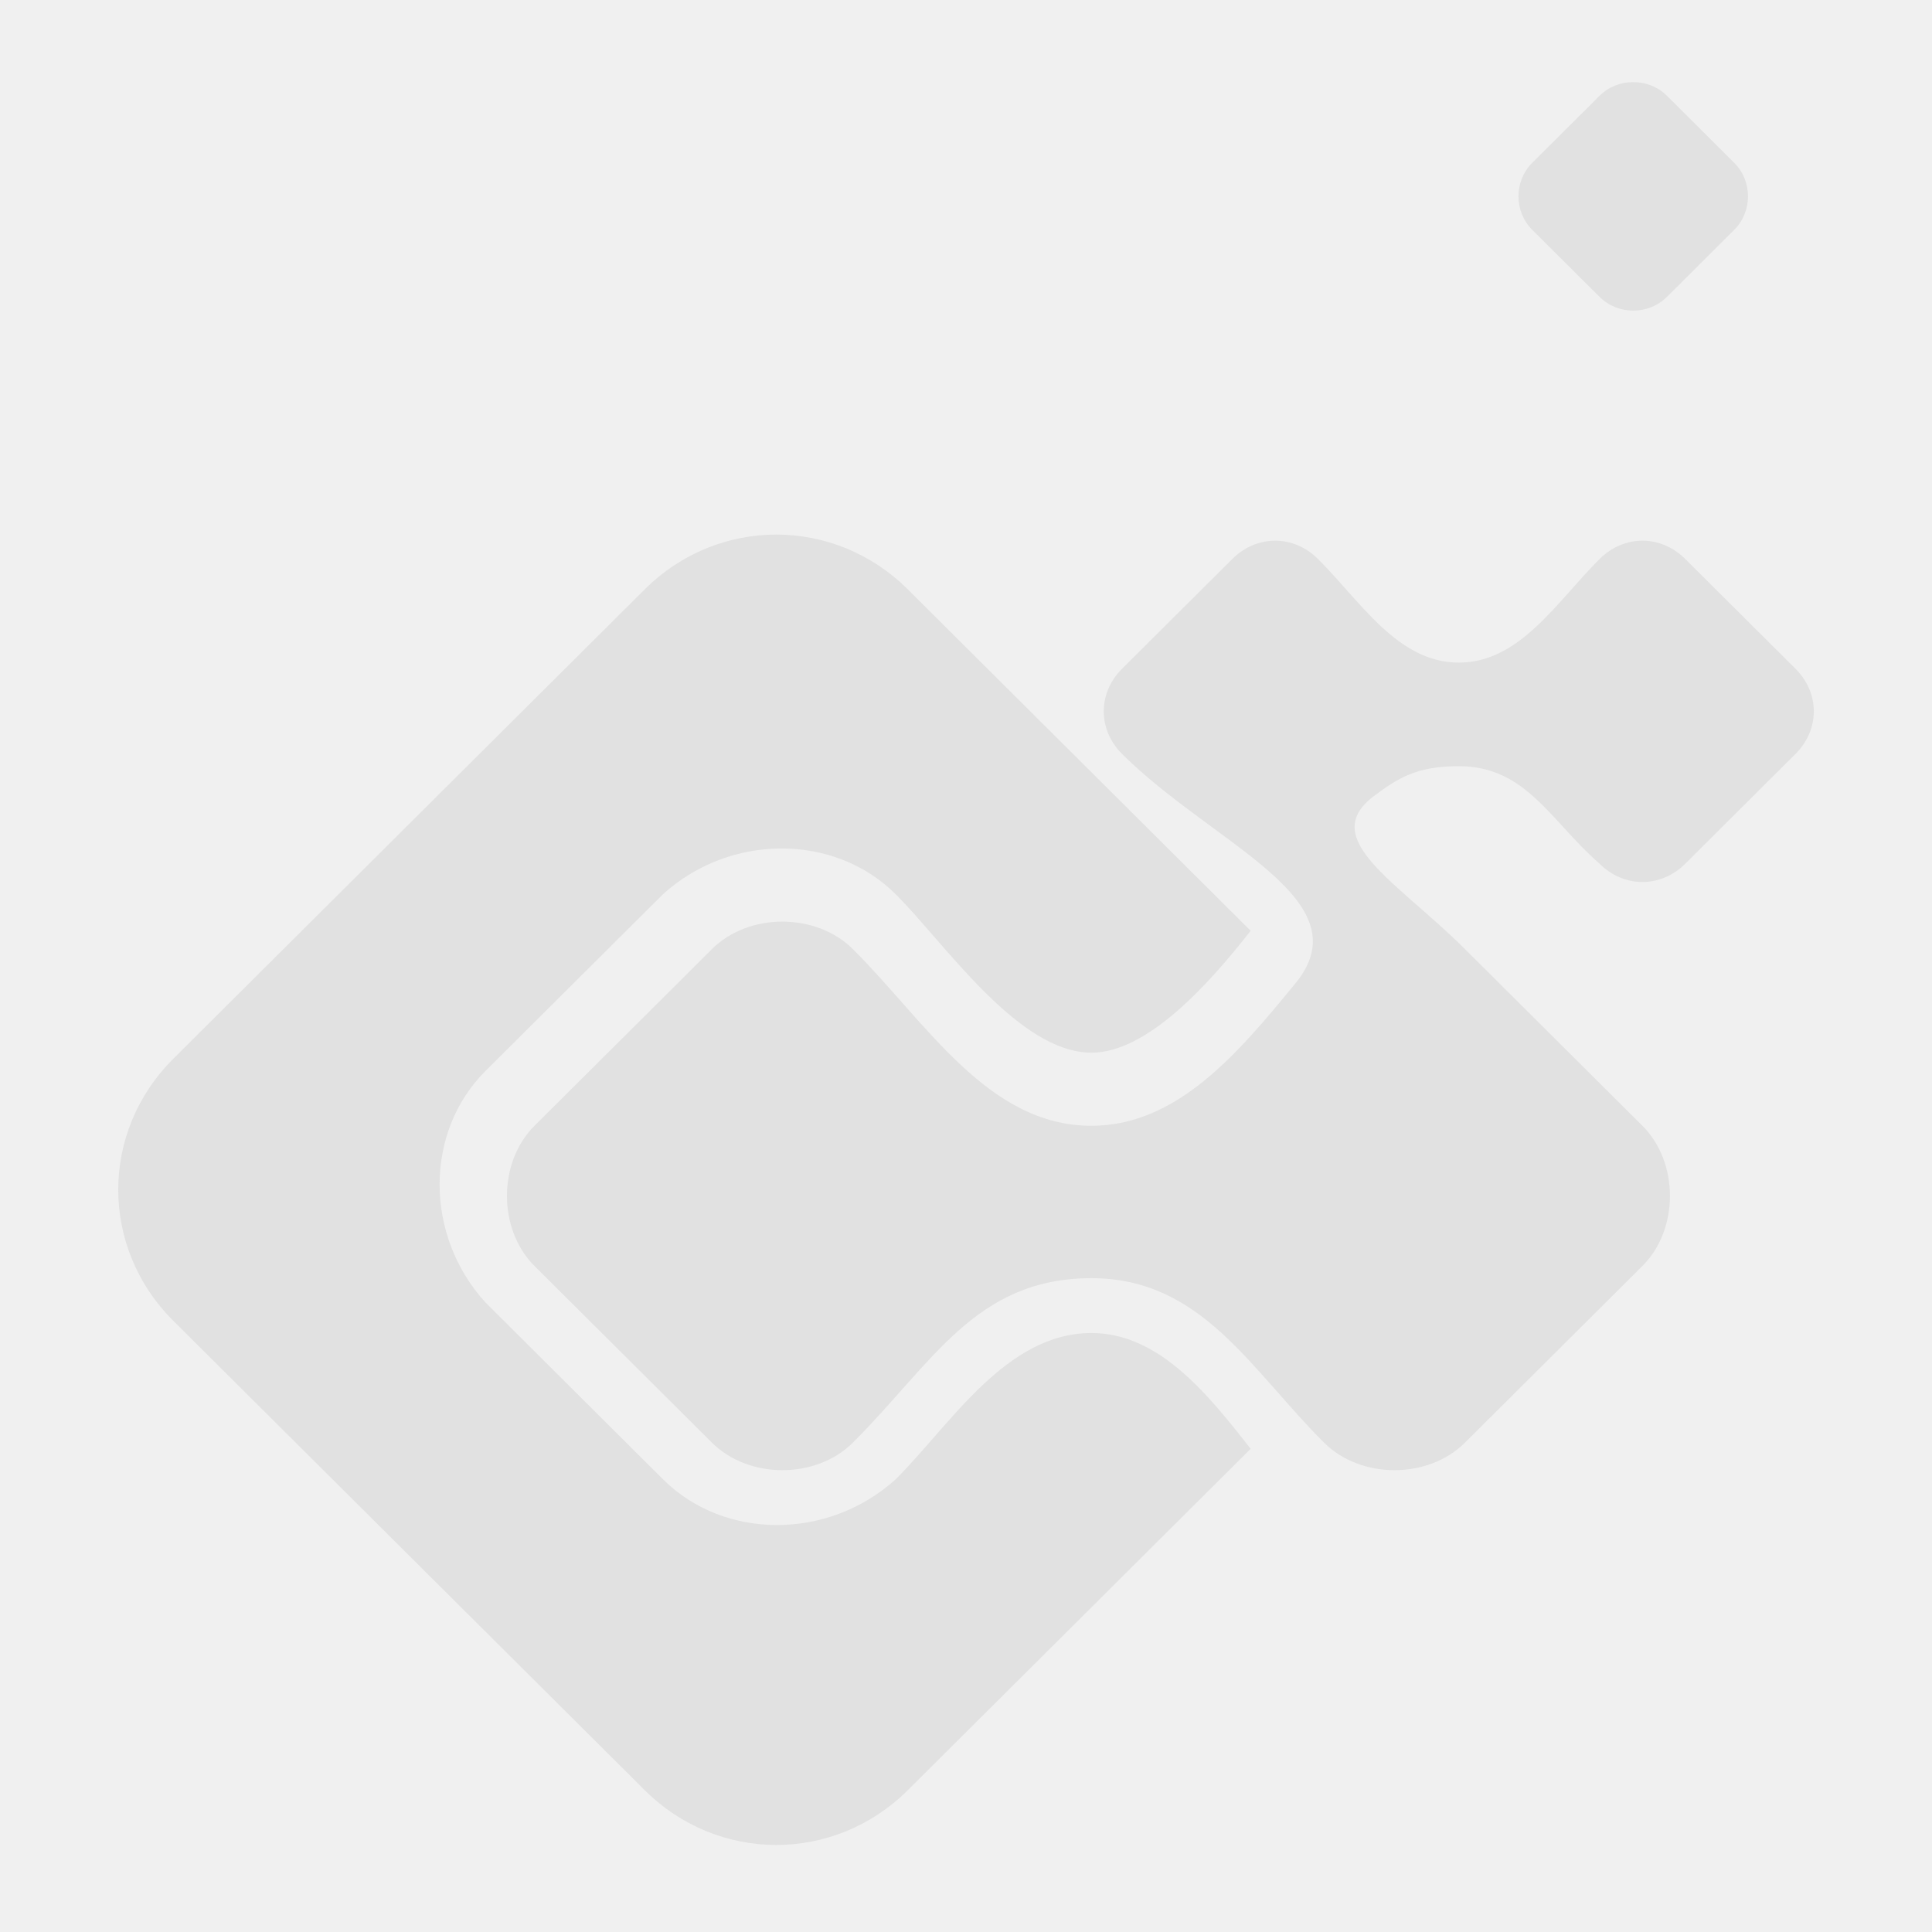
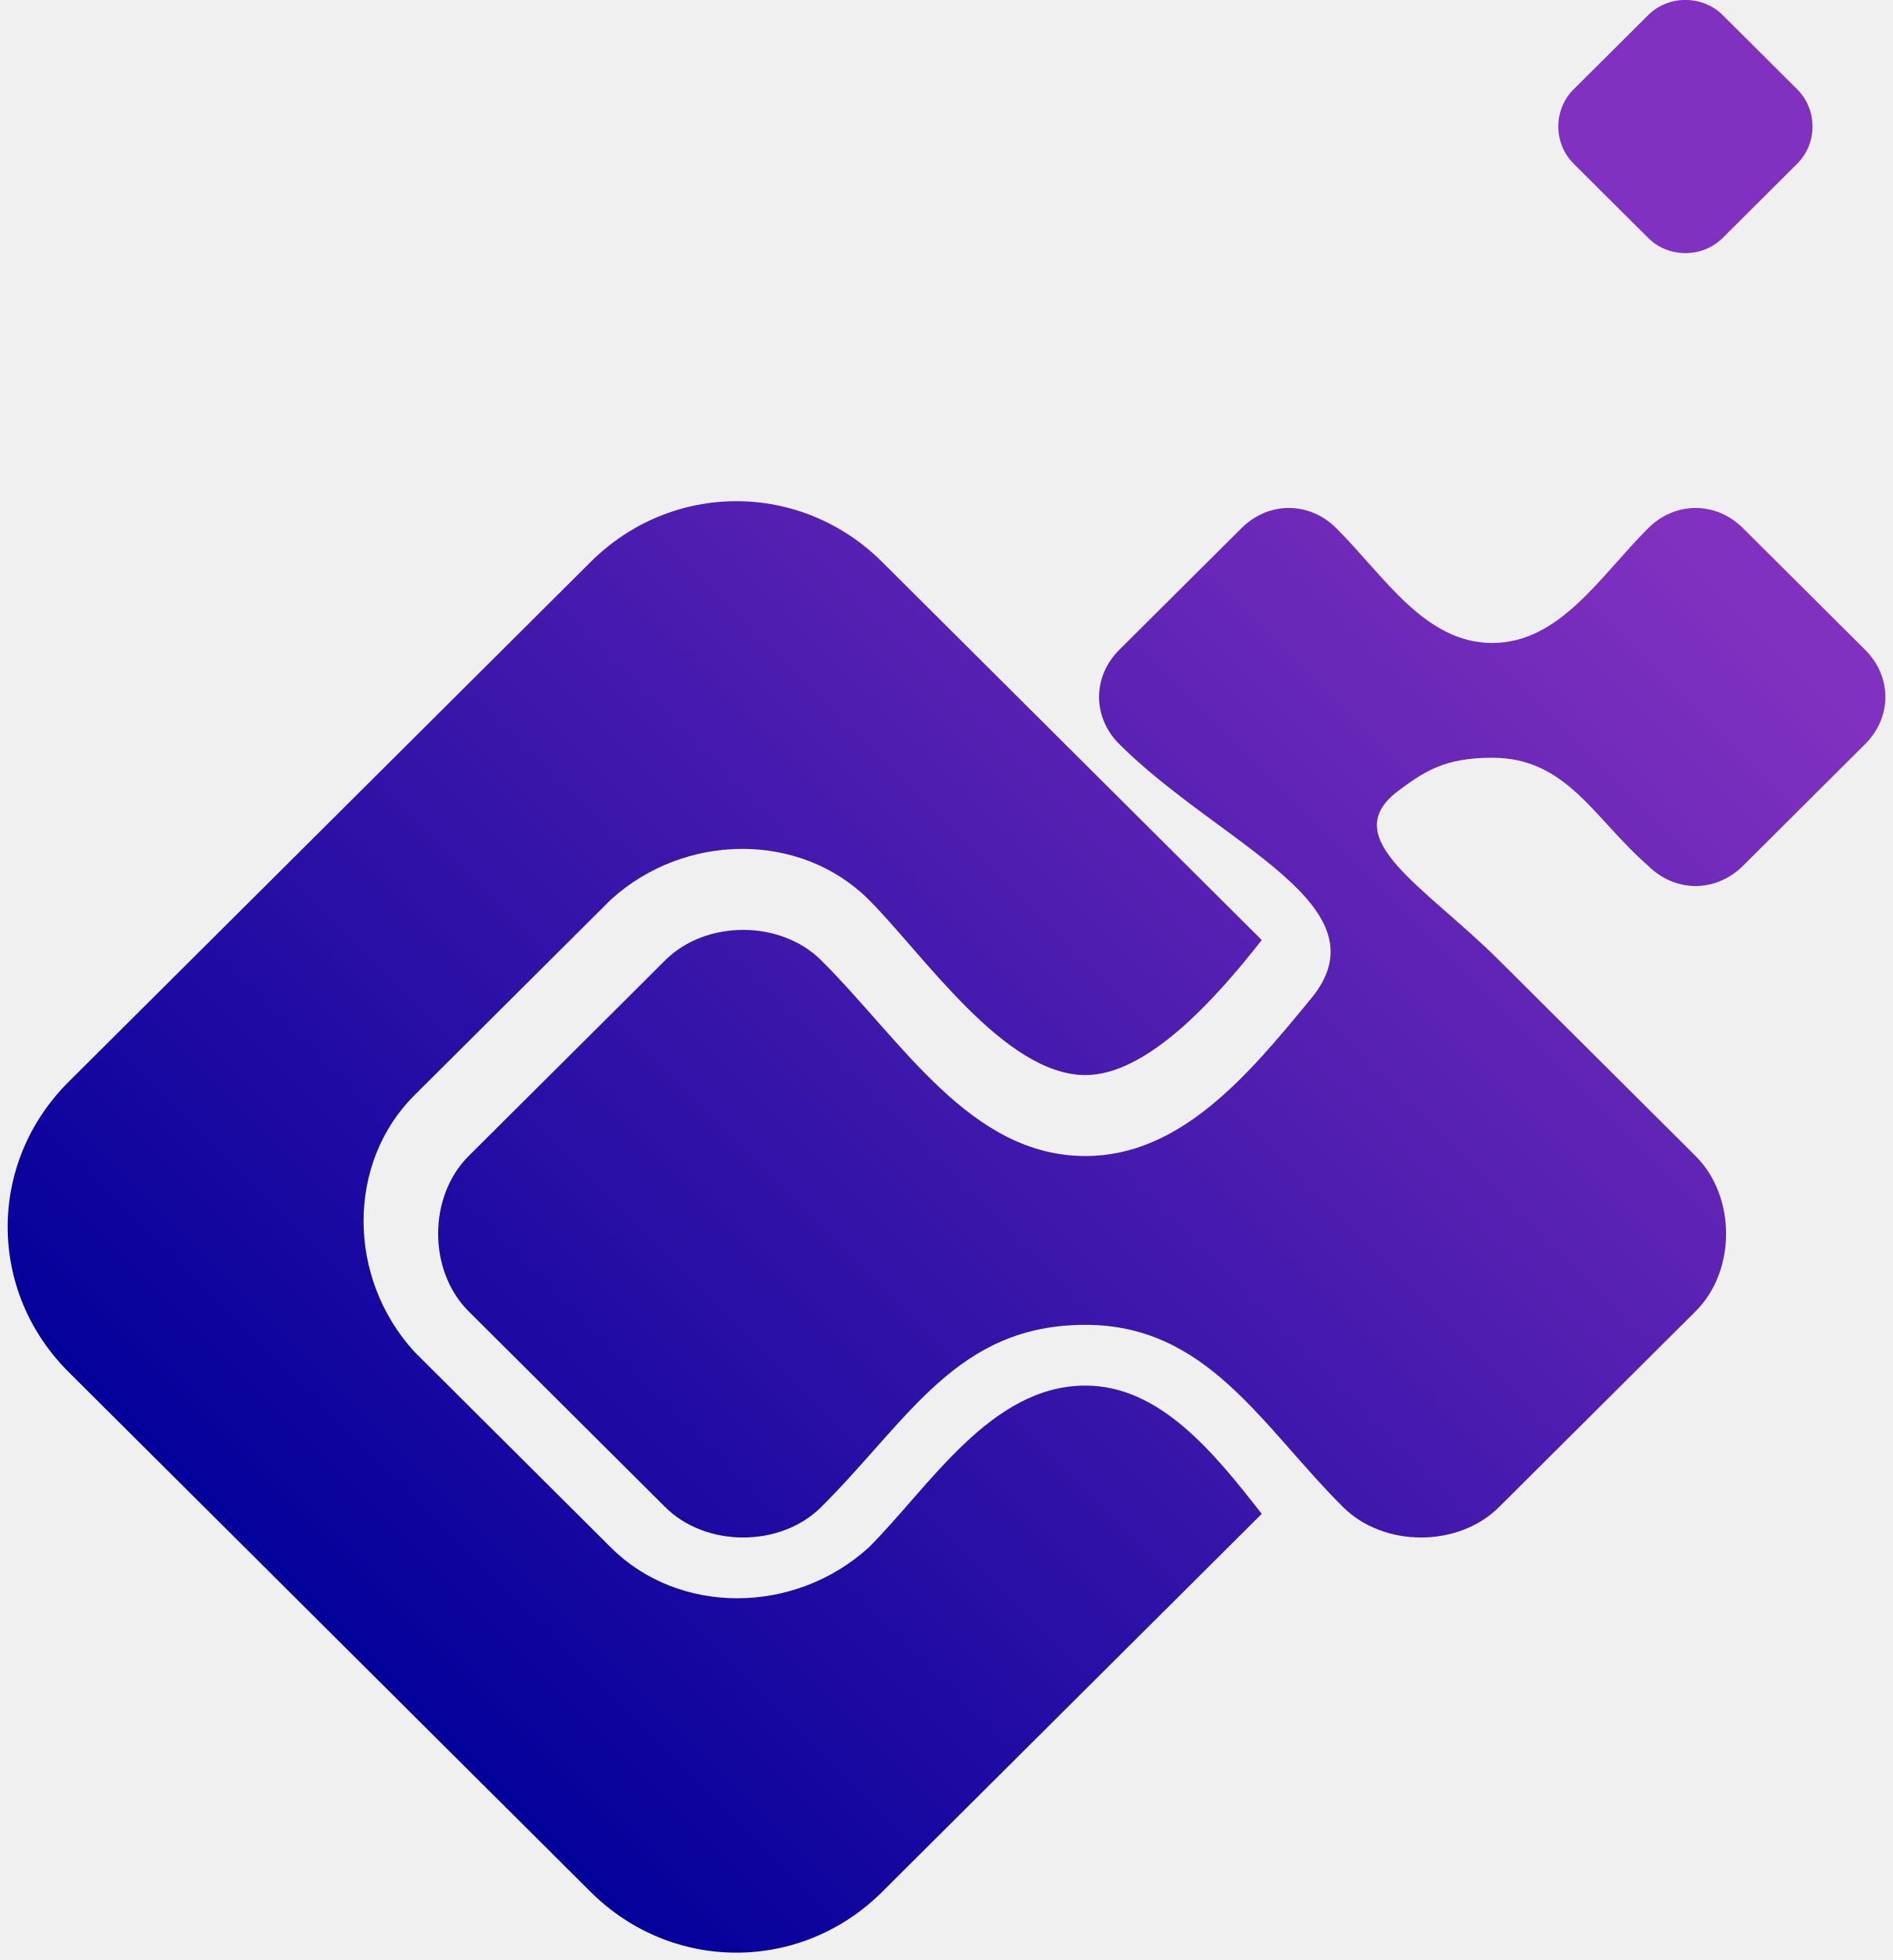
- <svg xmlns="http://www.w3.org/2000/svg" width="1389" height="1389" viewBox="0 0 1389 1389" fill="none">
-   <mask id="mask0_1610_416" style="mask-type:luminance" maskUnits="userSpaceOnUse" x="81" y="59" width="1227" height="1272">
-     <path d="M81 59H1307.73V1330.83H81V59Z" fill="white" />
+ <svg xmlns="http://www.w3.org/2000/svg" width="900" height="932" viewBox="0 0 900 932" fill="none">
+   <mask id="mask0_1867_5495" style="mask-type:luminance" maskUnits="userSpaceOnUse" x="0" y="0" width="900" height="932">
+     <path d="M0.712 0H899.4V931.728H0.712V0Z" fill="white" />
  </mask>
-   <g mask="url(#mask0_1610_416)">
-     <mask id="mask1_1610_416" style="mask-type:luminance" maskUnits="userSpaceOnUse" x="85" y="59" width="1220" height="1268">
-       <path fill-rule="evenodd" clip-rule="evenodd" d="M784.739 918.934C863.946 918.934 899.145 984.644 951.962 1037.23C978.388 1063.55 1026.76 1063.55 1053.19 1037.23L1180.81 910.163C1207.2 883.886 1207.2 835.682 1180.81 809.37L1053.19 682.3C1004.78 634.096 947.558 603.434 987.161 572.771C1004.78 559.615 1017.99 550.844 1048.79 550.844C1097.2 550.844 1114.78 590.277 1150.02 620.975C1167.6 638.481 1194.02 638.481 1211.61 620.975L1290.81 542.074C1308.43 524.567 1308.43 498.255 1290.81 480.749L1211.61 401.882C1194.02 384.341 1167.6 384.341 1150.02 401.882C1119.18 432.545 1092.79 476.363 1048.79 476.363C1004.78 476.363 978.388 432.545 947.558 401.882C929.976 384.341 903.55 384.341 885.968 401.882L806.725 480.749C789.143 498.255 789.143 524.567 806.725 542.074C872.755 607.819 982.757 647.252 929.976 708.612C890.372 756.816 846.364 809.37 784.739 809.37C709.936 809.37 665.928 734.889 613.112 682.3C586.686 656.023 538.309 656.023 511.883 682.3L481.088 712.997L384.263 809.37C357.873 835.682 357.873 883.886 384.263 910.163L511.883 1037.23C538.309 1063.55 586.686 1063.55 613.112 1037.23C670.332 980.259 701.127 918.934 784.739 918.934ZM652.715 423.774L899.145 669.179C868.35 708.612 824.343 756.816 784.739 756.816C731.922 756.816 679.106 677.914 643.907 642.867C599.899 599.048 525.096 599.048 476.684 642.867L349.064 769.937C305.056 813.755 305.056 888.271 349.064 936.44L476.684 1063.55C520.691 1107.36 595.494 1107.36 643.907 1063.55C683.51 1024.08 723.114 958.367 784.739 958.367C833.151 958.367 868.35 1002.19 899.145 1041.62L652.715 1286.99C599.899 1339.58 516.287 1339.58 463.471 1286.99L124.62 949.596C71.804 897.007 71.804 813.755 124.62 761.166L463.471 423.774C516.287 371.185 599.899 371.185 652.715 423.774ZM1101.6 165.248L1150.02 213.452C1163.19 226.608 1185.21 226.608 1198.43 213.452L1246.8 165.248C1260.02 152.092 1260.02 130.201 1246.8 117.045L1198.43 68.841C1185.21 55.72 1163.19 55.72 1150.02 68.841L1101.6 117.045C1088.39 130.201 1088.39 152.092 1101.6 165.248Z" fill="white" />
+   <g mask="url(#mask0_1867_5495)">
+     <mask id="mask1_1867_5495" style="mask-type:luminance" maskUnits="userSpaceOnUse" x="3" y="-1" width="894" height="930">
+       <path fill-rule="evenodd" clip-rule="evenodd" d="M516.265 629.972C574.291 629.972 600.078 678.112 638.771 716.64C658.13 735.916 693.571 735.916 712.93 716.64L806.423 623.547C825.757 604.296 825.757 568.982 806.423 549.705L712.93 456.612C677.464 421.298 635.544 398.834 664.558 376.371C677.464 366.732 687.144 360.307 709.704 360.307C745.17 360.307 758.051 389.196 783.863 411.685C796.744 424.51 816.103 424.51 828.983 411.685L887.01 353.881C899.916 341.056 899.916 321.779 887.01 308.954L828.983 251.176C816.103 238.325 796.744 238.325 783.863 251.176C761.277 273.64 741.944 305.741 709.704 305.741C677.464 305.741 658.13 273.64 635.544 251.176C622.664 238.325 603.305 238.325 590.424 251.176L532.372 308.954C519.491 321.779 519.491 341.056 532.372 353.881C580.745 402.047 661.331 430.936 622.664 475.889C593.651 511.203 561.411 549.705 516.265 549.705C461.465 549.705 429.225 495.14 390.532 456.612C371.173 437.361 335.732 437.361 316.373 456.612L293.813 479.102L222.88 549.705C203.546 568.982 203.546 604.296 222.88 623.547L316.373 716.64C335.732 735.916 371.173 735.916 390.532 716.64C432.452 674.9 455.012 629.972 516.265 629.972ZM419.545 267.214L600.078 447C577.518 475.889 545.278 511.203 516.265 511.203C477.572 511.203 438.879 453.4 413.092 427.723C380.852 395.621 326.053 395.621 290.586 427.723L197.093 520.816C164.853 552.918 164.853 607.509 197.093 642.798L290.586 735.916C322.826 768.018 377.626 768.018 413.092 735.916C442.106 707.001 471.119 658.861 516.265 658.861C551.731 658.861 577.518 690.963 600.078 719.852L419.545 899.612C380.852 938.14 319.599 938.14 280.906 899.612L32.668 652.436C-6.025 613.909 -6.025 552.918 32.668 514.39L280.906 267.214C319.599 228.687 380.852 228.687 419.545 267.214ZM748.397 77.816L783.863 113.13C793.517 122.769 809.65 122.769 819.329 113.13L854.77 77.816C864.45 68.178 864.45 52.139 854.77 42.501L819.329 7.187C809.65 -2.426 793.517 -2.426 783.863 7.187L748.397 42.501C738.717 52.139 738.717 68.178 748.397 77.816Z" fill="white" />
    </mask>
-     <g mask="url(#mask1_1610_416)">
-       <path d="M72 54V1330.83H1308.63V54H72Z" fill="#E1E1E1" />
+     <g mask="url(#mask1_1867_5495)">
+       <path d="M-6.025 0V931.728H899.916V0H-6.025Z" fill="url(#paint0_linear_1867_5495)" />
    </g>
  </g>
+   <defs>
+     <linearGradient id="paint0_linear_1867_5495" x1="37.504" y1="975.263" x2="956.336" y2="56.431" gradientUnits="userSpaceOnUse">
+       <stop stop-color="#03009A" />
+       <stop offset="0.125" stop-color="#03009A" />
+       <stop offset="0.156" stop-color="#03009A" />
+       <stop offset="0.172" stop-color="#03009A" />
+       <stop offset="0.176" stop-color="#04009A" />
+       <stop offset="0.18" stop-color="#05019B" />
+       <stop offset="0.184" stop-color="#06019B" />
+       <stop offset="0.188" stop-color="#06019B" />
+       <stop offset="0.191" stop-color="#07029B" />
+       <stop offset="0.195" stop-color="#08029B" />
+       <stop offset="0.199" stop-color="#09029C" />
+       <stop offset="0.203" stop-color="#0A039C" />
+       <stop offset="0.207" stop-color="#0A039C" />
+       <stop offset="0.211" stop-color="#0B039C" />
+       <stop offset="0.215" stop-color="#0C039D" />
+       <stop offset="0.219" stop-color="#0D049D" />
+       <stop offset="0.223" stop-color="#0D049D" />
+       <stop offset="0.227" stop-color="#0E049D" />
+       <stop offset="0.23" stop-color="#0F059E" />
+       <stop offset="0.234" stop-color="#10059E" />
+       <stop offset="0.238" stop-color="#10059E" />
+       <stop offset="0.242" stop-color="#11069E" />
+       <stop offset="0.246" stop-color="#12069E" />
+       <stop offset="0.25" stop-color="#13069F" />
+       <stop offset="0.254" stop-color="#14069F" />
+       <stop offset="0.258" stop-color="#14079F" />
+       <stop offset="0.262" stop-color="#15079F" />
+       <stop offset="0.266" stop-color="#1607A0" />
+       <stop offset="0.27" stop-color="#1708A0" />
+       <stop offset="0.273" stop-color="#1708A0" />
+       <stop offset="0.277" stop-color="#1808A0" />
+       <stop offset="0.281" stop-color="#1909A0" />
+       <stop offset="0.285" stop-color="#1A09A1" />
+       <stop offset="0.289" stop-color="#1B09A1" />
+       <stop offset="0.293" stop-color="#1B09A1" />
+       <stop offset="0.297" stop-color="#1C0AA1" />
+       <stop offset="0.301" stop-color="#1D0AA2" />
+       <stop offset="0.305" stop-color="#1E0AA2" />
+       <stop offset="0.309" stop-color="#1E0BA2" />
+       <stop offset="0.312" stop-color="#1F0BA2" />
+       <stop offset="0.316" stop-color="#200BA2" />
+       <stop offset="0.32" stop-color="#210CA3" />
+       <stop offset="0.324" stop-color="#210CA3" />
+       <stop offset="0.328" stop-color="#220CA3" />
+       <stop offset="0.332" stop-color="#230CA3" />
+       <stop offset="0.336" stop-color="#240DA4" />
+       <stop offset="0.34" stop-color="#250DA4" />
+       <stop offset="0.344" stop-color="#250DA4" />
+       <stop offset="0.348" stop-color="#260EA4" />
+       <stop offset="0.352" stop-color="#270EA5" />
+       <stop offset="0.355" stop-color="#280EA5" />
+       <stop offset="0.359" stop-color="#280FA5" />
+       <stop offset="0.363" stop-color="#290FA5" />
+       <stop offset="0.367" stop-color="#2A0FA5" />
+       <stop offset="0.371" stop-color="#2B0FA6" />
+       <stop offset="0.375" stop-color="#2B10A6" />
+       <stop offset="0.379" stop-color="#2C10A6" />
+       <stop offset="0.383" stop-color="#2D10A6" />
+       <stop offset="0.387" stop-color="#2E11A7" />
+       <stop offset="0.391" stop-color="#2F11A7" />
+       <stop offset="0.395" stop-color="#2F11A7" />
+       <stop offset="0.398" stop-color="#3011A7" />
+       <stop offset="0.402" stop-color="#3112A7" />
+       <stop offset="0.406" stop-color="#3212A8" />
+       <stop offset="0.41" stop-color="#3212A8" />
+       <stop offset="0.414" stop-color="#3313A8" />
+       <stop offset="0.418" stop-color="#3413A8" />
+       <stop offset="0.422" stop-color="#3513A9" />
+       <stop offset="0.426" stop-color="#3514A9" />
+       <stop offset="0.43" stop-color="#3614A9" />
+       <stop offset="0.434" stop-color="#3714A9" />
+       <stop offset="0.438" stop-color="#3814A9" />
+       <stop offset="0.441" stop-color="#3915AA" />
+       <stop offset="0.445" stop-color="#3915AA" />
+       <stop offset="0.449" stop-color="#3A15AA" />
+       <stop offset="0.453" stop-color="#3B16AA" />
+       <stop offset="0.457" stop-color="#3C16AB" />
+       <stop offset="0.461" stop-color="#3C16AB" />
+       <stop offset="0.465" stop-color="#3D17AB" />
+       <stop offset="0.469" stop-color="#3E17AB" />
+       <stop offset="0.473" stop-color="#3F17AC" />
+       <stop offset="0.477" stop-color="#3F17AC" />
+       <stop offset="0.48" stop-color="#4018AC" />
+       <stop offset="0.484" stop-color="#4118AC" />
+       <stop offset="0.488" stop-color="#4218AC" />
+       <stop offset="0.492" stop-color="#4319AD" />
+       <stop offset="0.496" stop-color="#4319AD" />
+       <stop offset="0.5" stop-color="#4419AD" />
+       <stop offset="0.504" stop-color="#451AAD" />
+       <stop offset="0.508" stop-color="#461AAE" />
+       <stop offset="0.512" stop-color="#461AAE" />
+       <stop offset="0.516" stop-color="#471AAE" />
+       <stop offset="0.52" stop-color="#481BAE" />
+       <stop offset="0.523" stop-color="#491BAE" />
+       <stop offset="0.527" stop-color="#4A1BAF" />
+       <stop offset="0.531" stop-color="#4A1CAF" />
+       <stop offset="0.535" stop-color="#4B1CAF" />
+       <stop offset="0.539" stop-color="#4C1CAF" />
+       <stop offset="0.543" stop-color="#4D1DB0" />
+       <stop offset="0.547" stop-color="#4D1DB0" />
+       <stop offset="0.551" stop-color="#4E1DB0" />
+       <stop offset="0.555" stop-color="#4F1DB0" />
+       <stop offset="0.559" stop-color="#501EB1" />
+       <stop offset="0.562" stop-color="#501EB1" />
+       <stop offset="0.566" stop-color="#511EB1" />
+       <stop offset="0.57" stop-color="#521FB1" />
+       <stop offset="0.574" stop-color="#531FB1" />
+       <stop offset="0.578" stop-color="#541FB2" />
+       <stop offset="0.582" stop-color="#5420B2" />
+       <stop offset="0.586" stop-color="#5520B2" />
+       <stop offset="0.59" stop-color="#5620B2" />
+       <stop offset="0.594" stop-color="#5720B3" />
+       <stop offset="0.598" stop-color="#5721B3" />
+       <stop offset="0.602" stop-color="#5821B3" />
+       <stop offset="0.605" stop-color="#5921B3" />
+       <stop offset="0.609" stop-color="#5A22B3" />
+       <stop offset="0.613" stop-color="#5A22B4" />
+       <stop offset="0.617" stop-color="#5B22B4" />
+       <stop offset="0.621" stop-color="#5C23B4" />
+       <stop offset="0.625" stop-color="#5D23B4" />
+       <stop offset="0.629" stop-color="#5E23B5" />
+       <stop offset="0.633" stop-color="#5E23B5" />
+       <stop offset="0.637" stop-color="#5F24B5" />
+       <stop offset="0.641" stop-color="#6024B5" />
+       <stop offset="0.645" stop-color="#6124B5" />
+       <stop offset="0.648" stop-color="#6125B6" />
+       <stop offset="0.652" stop-color="#6225B6" />
+       <stop offset="0.656" stop-color="#6325B6" />
+       <stop offset="0.66" stop-color="#6426B6" />
+       <stop offset="0.664" stop-color="#6426B7" />
+       <stop offset="0.668" stop-color="#6526B7" />
+       <stop offset="0.672" stop-color="#6626B7" />
+       <stop offset="0.676" stop-color="#6727B7" />
+       <stop offset="0.68" stop-color="#6827B8" />
+       <stop offset="0.684" stop-color="#6827B8" />
+       <stop offset="0.688" stop-color="#6928B8" />
+       <stop offset="0.691" stop-color="#6A28B8" />
+       <stop offset="0.695" stop-color="#6B28B8" />
+       <stop offset="0.699" stop-color="#6B29B9" />
+       <stop offset="0.703" stop-color="#6C29B9" />
+       <stop offset="0.707" stop-color="#6D29B9" />
+       <stop offset="0.711" stop-color="#6E29B9" />
+       <stop offset="0.715" stop-color="#6F2ABA" />
+       <stop offset="0.719" stop-color="#6F2ABA" />
+       <stop offset="0.723" stop-color="#702ABA" />
+       <stop offset="0.727" stop-color="#712BBA" />
+       <stop offset="0.73" stop-color="#722BBA" />
+       <stop offset="0.734" stop-color="#722BBB" />
+       <stop offset="0.738" stop-color="#732CBB" />
+       <stop offset="0.742" stop-color="#742CBB" />
+       <stop offset="0.746" stop-color="#752CBB" />
+       <stop offset="0.75" stop-color="#752CBC" />
+       <stop offset="0.754" stop-color="#762DBC" />
+       <stop offset="0.758" stop-color="#772DBC" />
+       <stop offset="0.762" stop-color="#782DBC" />
+       <stop offset="0.766" stop-color="#792EBC" />
+       <stop offset="0.77" stop-color="#792EBD" />
+       <stop offset="0.773" stop-color="#7A2EBD" />
+       <stop offset="0.777" stop-color="#7B2FBD" />
+       <stop offset="0.781" stop-color="#7C2FBD" />
+       <stop offset="0.785" stop-color="#7C2FBE" />
+       <stop offset="0.789" stop-color="#7D2FBE" />
+       <stop offset="0.793" stop-color="#7E30BE" />
+       <stop offset="0.797" stop-color="#7F30BE" />
+       <stop offset="0.801" stop-color="#7F30BF" />
+       <stop offset="0.805" stop-color="#8031BF" />
+       <stop offset="0.812" stop-color="#8131BF" />
+       <stop offset="0.875" stop-color="#8131BF" />
+       <stop offset="1" stop-color="#8131BF" />
+     </linearGradient>
+   </defs>
</svg>
